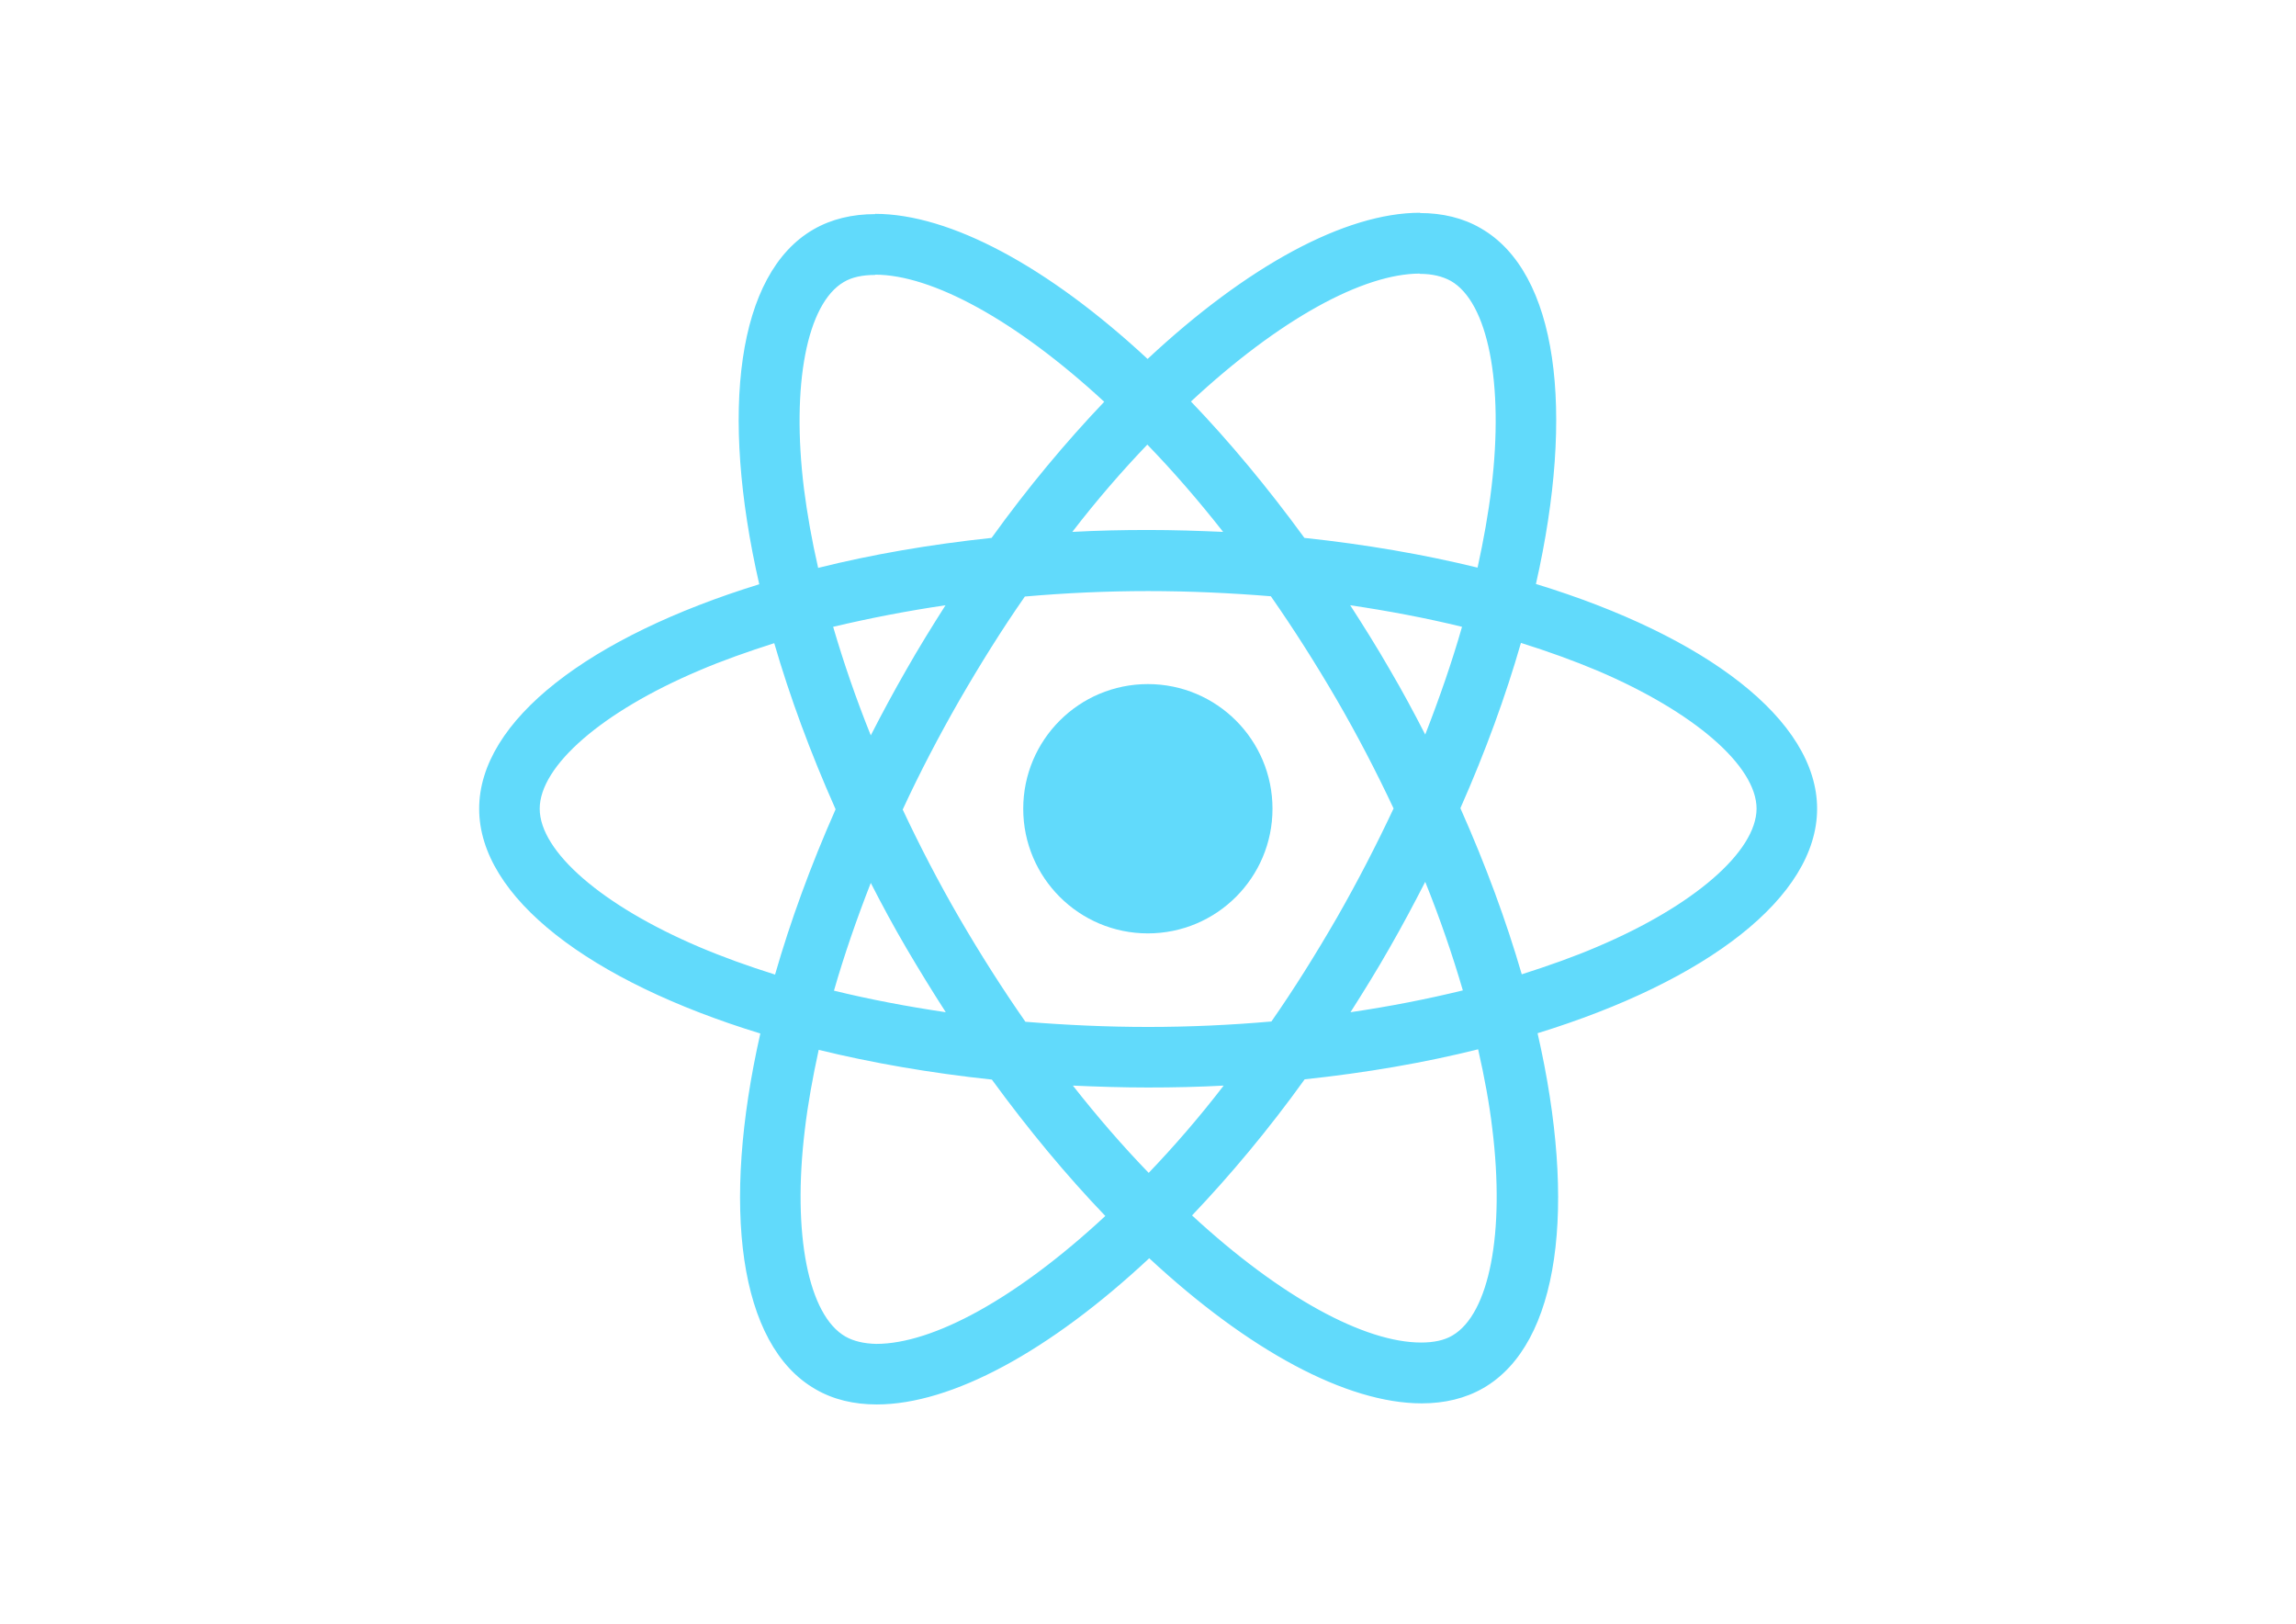
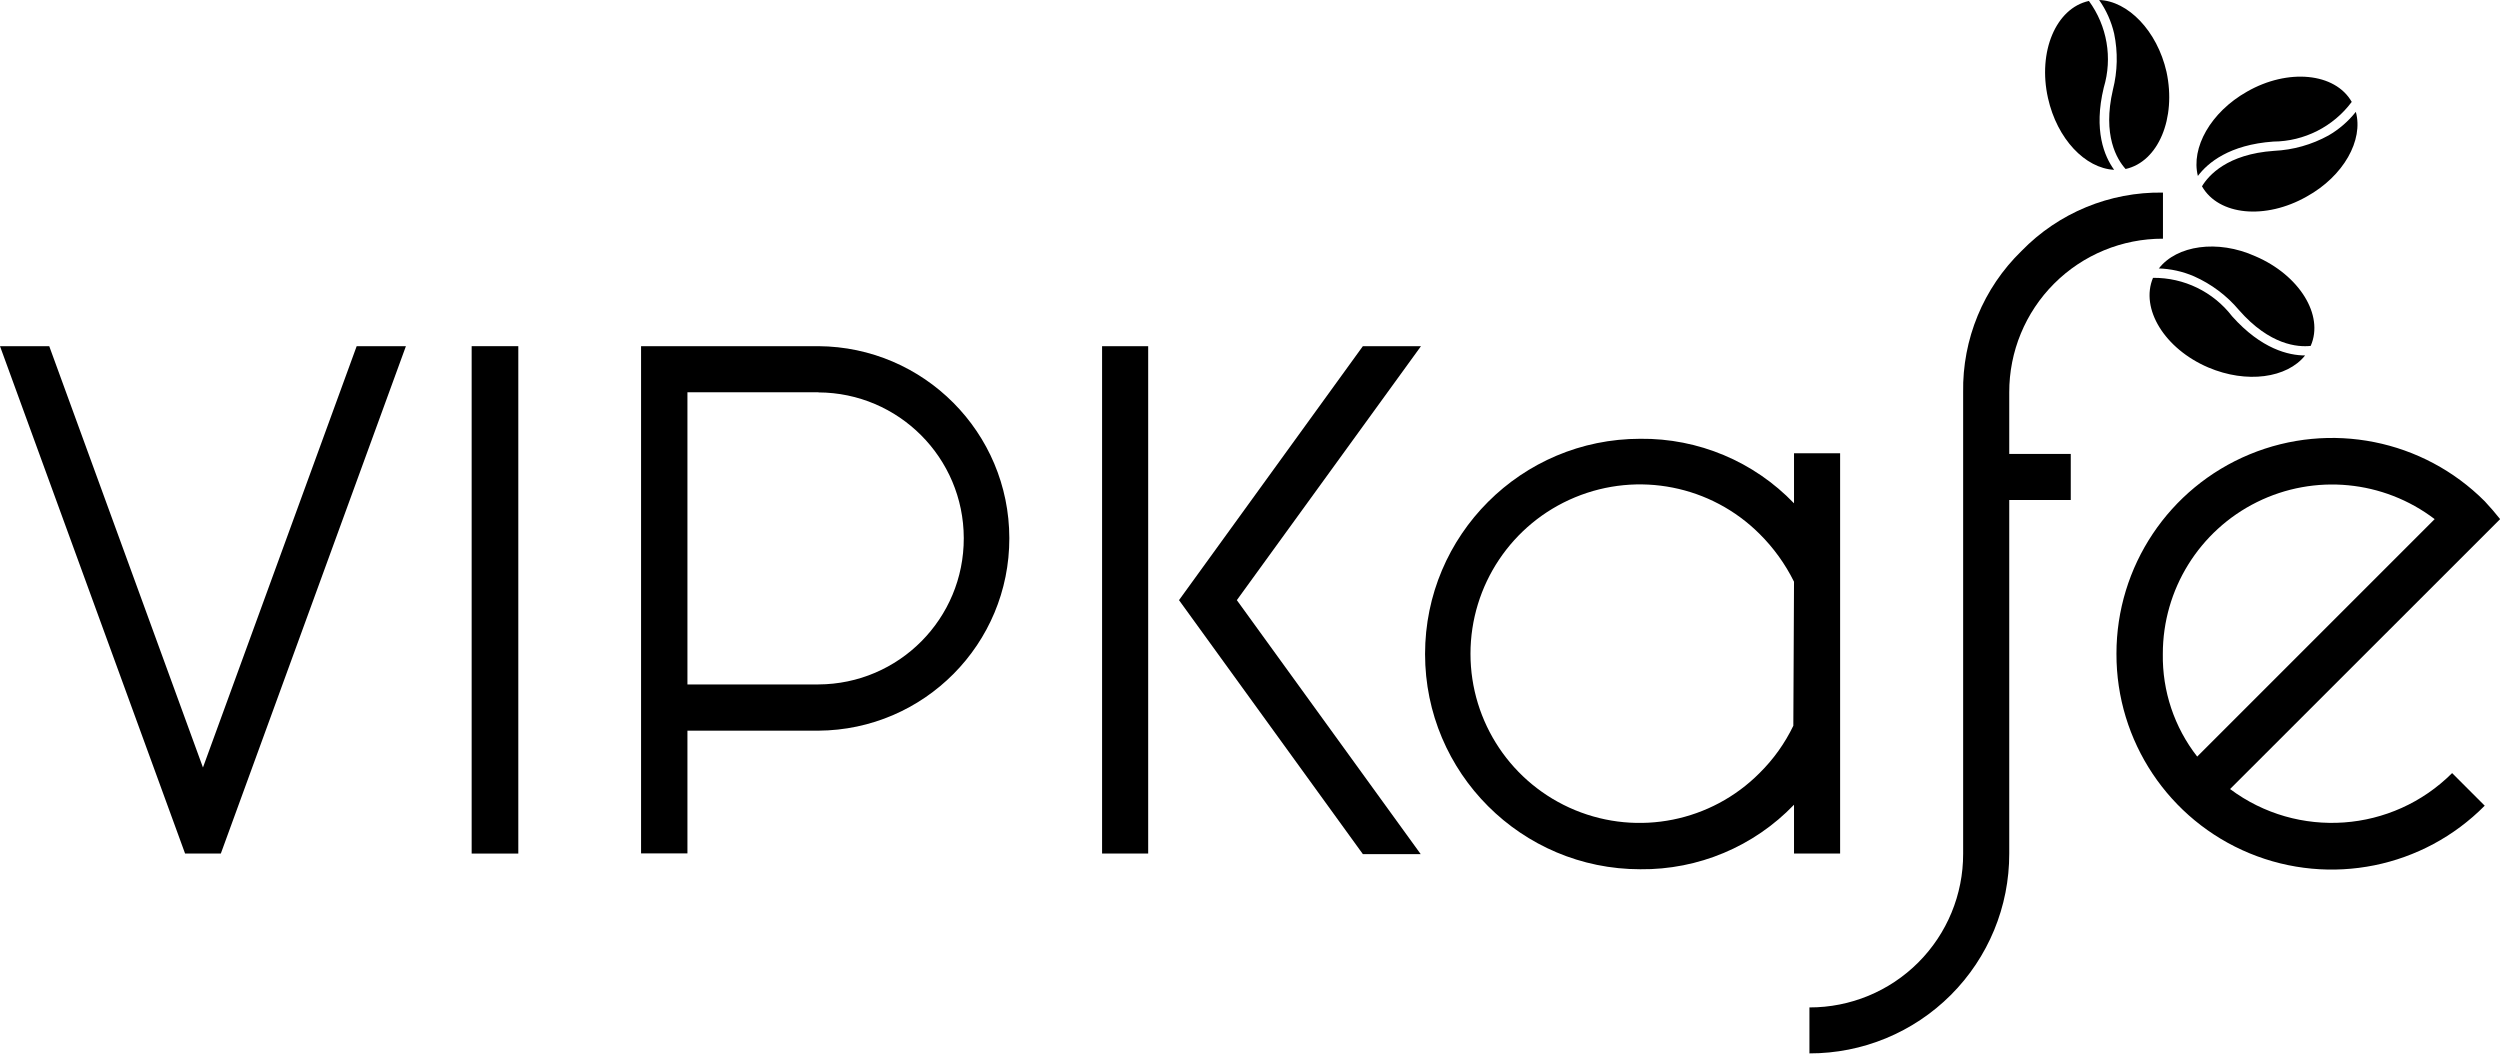
- <svg xmlns="http://www.w3.org/2000/svg" viewBox="0 0 841.9 595.3">
-   <g fill="#61DAFB">
-     <path d="M666.3 296.5c0-32.5-40.7-63.3-103.1-82.4 14.4-63.6 8-114.2-20.2-130.4-6.5-3.8-14.1-5.6-22.4-5.6v22.3c4.6 0 8.3.9 11.4 2.6 13.6 7.8 19.5 37.5 14.9 75.7-1.1 9.4-2.9 19.3-5.1 29.4-19.6-4.8-41-8.5-63.5-10.9-13.5-18.5-27.5-35.3-41.6-50 32.6-30.3 63.2-46.9 84-46.9V78c-27.5 0-63.5 19.6-99.9 53.6-36.4-33.8-72.4-53.2-99.9-53.2v22.3c20.7 0 51.4 16.5 84 46.6-14 14.7-28 31.4-41.3 49.9-22.6 2.4-44 6.1-63.6 11-2.3-10-4-19.7-5.2-29-4.7-38.2 1.1-67.9 14.6-75.8 3-1.8 6.9-2.6 11.5-2.6V78.5c-8.4 0-16 1.8-22.6 5.6-28.1 16.2-34.4 66.7-19.9 130.1-62.2 19.2-102.7 49.9-102.7 82.3 0 32.5 40.7 63.3 103.1 82.4-14.4 63.6-8 114.2 20.2 130.4 6.5 3.8 14.1 5.6 22.5 5.6 27.5 0 63.5-19.6 99.9-53.6 36.4 33.8 72.4 53.2 99.9 53.2 8.4 0 16-1.8 22.6-5.6 28.1-16.2 34.4-66.7 19.9-130.1 62-19.1 102.5-49.9 102.5-82.3zm-130.2-66.7c-3.7 12.9-8.3 26.2-13.5 39.5-4.1-8-8.4-16-13.1-24-4.6-8-9.5-15.8-14.4-23.4 14.2 2.1 27.9 4.7 41 7.9zm-45.8 106.5c-7.8 13.5-15.8 26.3-24.1 38.2-14.9 1.3-30 2-45.2 2-15.1 0-30.2-.7-45-1.9-8.3-11.9-16.4-24.6-24.2-38-7.6-13.1-14.5-26.4-20.8-39.8 6.2-13.4 13.2-26.8 20.7-39.9 7.8-13.5 15.8-26.3 24.1-38.2 14.9-1.3 30-2 45.2-2 15.1 0 30.2.7 45 1.9 8.3 11.9 16.4 24.6 24.2 38 7.6 13.1 14.5 26.4 20.8 39.8-6.3 13.4-13.2 26.8-20.7 39.9zm32.3-13c5.4 13.4 10 26.8 13.8 39.8-13.1 3.2-26.9 5.9-41.2 8 4.9-7.7 9.8-15.6 14.4-23.7 4.6-8 8.9-16.1 13-24.1zM421.2 430c-9.3-9.6-18.6-20.3-27.8-32 9 .4 18.2.7 27.5.7 9.4 0 18.7-.2 27.8-.7-9 11.7-18.3 22.4-27.5 32zm-74.4-58.9c-14.2-2.1-27.9-4.7-41-7.9 3.7-12.9 8.3-26.2 13.5-39.5 4.1 8 8.4 16 13.1 24 4.7 8 9.5 15.8 14.4 23.4zM420.7 163c9.3 9.6 18.6 20.3 27.8 32-9-.4-18.2-.7-27.5-.7-9.4 0-18.7.2-27.8.7 9-11.7 18.3-22.4 27.5-32zm-74 58.9c-4.9 7.7-9.8 15.6-14.4 23.7-4.6 8-8.9 16-13 24-5.4-13.4-10-26.8-13.8-39.8 13.1-3.1 26.9-5.8 41.2-7.9zm-90.5 125.2c-35.4-15.1-58.3-34.9-58.3-50.6 0-15.7 22.9-35.6 58.3-50.6 8.6-3.7 18-7 27.7-10.1 5.7 19.6 13.2 40 22.5 60.9-9.2 20.8-16.6 41.1-22.2 60.6-9.9-3.1-19.3-6.5-28-10.2zM310 490c-13.6-7.8-19.5-37.5-14.9-75.7 1.1-9.4 2.9-19.3 5.1-29.4 19.6 4.8 41 8.5 63.5 10.9 13.5 18.5 27.5 35.3 41.6 50-32.6 30.3-63.2 46.9-84 46.9-4.5-.1-8.3-1-11.3-2.7zm237.2-76.2c4.7 38.2-1.1 67.9-14.6 75.8-3 1.8-6.9 2.6-11.5 2.6-20.7 0-51.4-16.5-84-46.6 14-14.7 28-31.4 41.3-49.9 22.6-2.4 44-6.1 63.6-11 2.3 10.1 4.1 19.8 5.2 29.1zm38.5-66.7c-8.6 3.7-18 7-27.7 10.1-5.7-19.6-13.2-40-22.5-60.9 9.2-20.8 16.6-41.1 22.2-60.6 9.9 3.1 19.3 6.5 28.1 10.2 35.4 15.1 58.3 34.9 58.3 50.6-.1 15.7-23 35.6-58.4 50.6zM320.8 78.4z" />
-     <circle cx="420.9" cy="296.5" r="45.7" />
-     <path d="M520.5 78.1z" />
+ <svg xmlns="http://www.w3.org/2000/svg" viewBox="0 0 183.29 77.24">
+   <g>
+     <path d="M29.76,25.38,16.19,62.58H13.57L0,25.38H3.61L14.88,56.27,26.15,25.38Z" />
+     <path d="M38,25.38v37.2H34.58V25.38Z" />
+     <path d="M47,25.38H60A14.09,14.09,0,0,1,74,39.45,14.09,14.09,0,0,1,60,53.57h-9.6v9H47Zm13,3.38h-9.6V50.18H60A10.7,10.7,0,0,0,70.66,39.45,10.7,10.7,0,0,0,60,28.77Z" />
+     <path d="M84.18,25.38v37.2H80.8V25.38Zm20,0L90.68,44l13.48,18.62H99.92L86.44,44,99.92,25.38Z" />
+     <path d="M131.53,33.23h3.38V62.58h-3.38V59a15.39,15.39,0,0,1-11.27,4.73,15.78,15.78,0,0,1-15.78-15.78,15.78,15.78,0,0,1,15.78-15.78,15.39,15.39,0,0,1,11.27,4.73Zm0,9.42A13.16,13.16,0,0,0,129,39.14a12.42,12.42,0,0,0-21.19,8.79A12.4,12.4,0,0,0,129,56.68a12.51,12.51,0,0,0,2.48-3.47Z" />
+     <path d="M147.31,28.77v4.51h4.51v3.38h-4.51V62.58a14.62,14.62,0,0,1-14.65,14.65V73.86a11.24,11.24,0,0,0,11.27-11.27V28.77a14.12,14.12,0,0,1,4.28-10.37,14.13,14.13,0,0,1,10.37-4.28v3.38a11.24,11.24,0,0,0-11.27,11.27Z" />
+     <path d="M163.5,57.85a12.47,12.47,0,0,0,16.28-1.17l2.39,2.39a15.78,15.78,0,0,1-27-11.14,15.81,15.81,0,0,1,27-11.18q.59.63,1.13,1.31Zm15-19.79a12.41,12.41,0,0,0-19.93,9.88,11.91,11.91,0,0,0,2.52,7.53Z" />
+     <path d="M161.14,12.9c-.52-2.06.93-4.67,3.6-6.18,3-1.72,6.46-1.39,7.68.75h0a7.23,7.23,0,0,1-5.75,2.91C163.45,10.61,161.87,11.93,161.14,12.9Zm11.58-4.7a7.07,7.07,0,0,1-2,1.73,9.18,9.18,0,0,1-4,1.13c-3.43.24-4.8,1.8-5.28,2.6l0,0c1.22,2.14,4.65,2.47,7.68.75C171.83,12.91,173.29,10.27,172.72,8.2Z" />
+     <path d="M155,12.45c-2.12-.11-4.18-2.26-4.85-5.26-.76-3.4.58-6.59,3-7.12h0a7.23,7.23,0,0,1,1.09,6.35C153.48,9.56,154.28,11.46,155,12.45ZM153.9,0A7.07,7.07,0,0,1,155,2.46a9.18,9.18,0,0,1-.09,4.12c-.78,3.35.3,5.11.93,5.81h0c2.4-.53,3.73-3.72,3-7.12C158.15,2.24,156,.07,153.9,0Z" />
+     <path d="M169,26.06c-1.32,1.66-4.28,2.08-7.1.88-3.2-1.37-5-4.31-4.05-6.57h0a7.23,7.23,0,0,1,5.8,2.82C165.8,25.6,167.81,26.06,169,26.06Zm-10.75-6.38a7.07,7.07,0,0,1,2.61.58,9.18,9.18,0,0,1,3.29,2.47c2.27,2.59,4.33,2.73,5.26,2.63l0,0c1-2.26-.85-5.2-4.05-6.57C162.57,17.53,159.58,18,158.28,19.68Z" />
  </g>
</svg>
